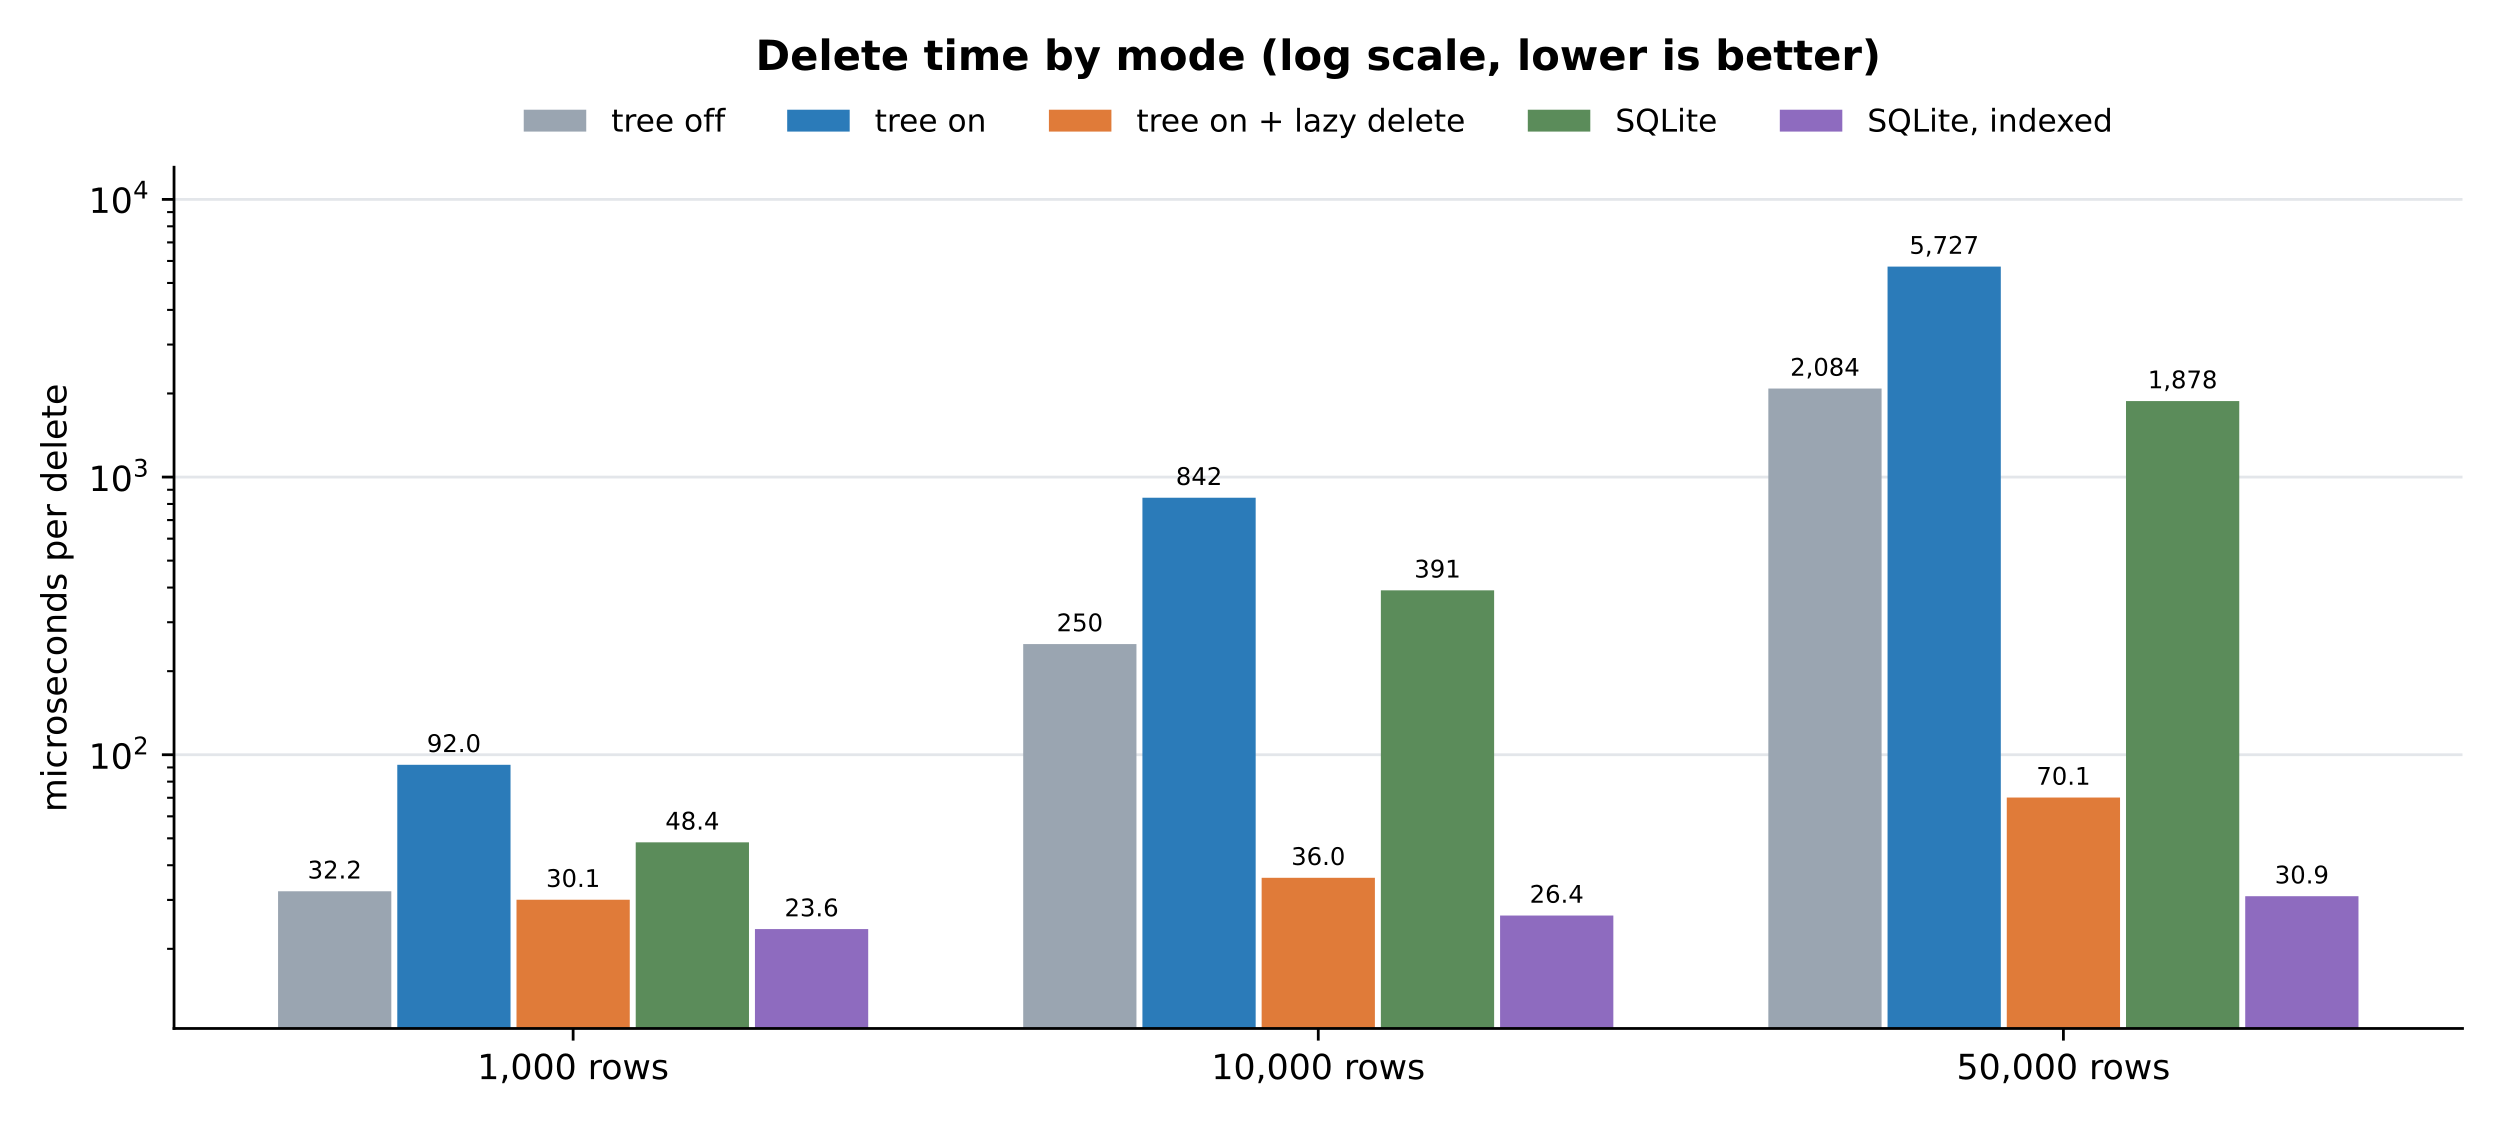
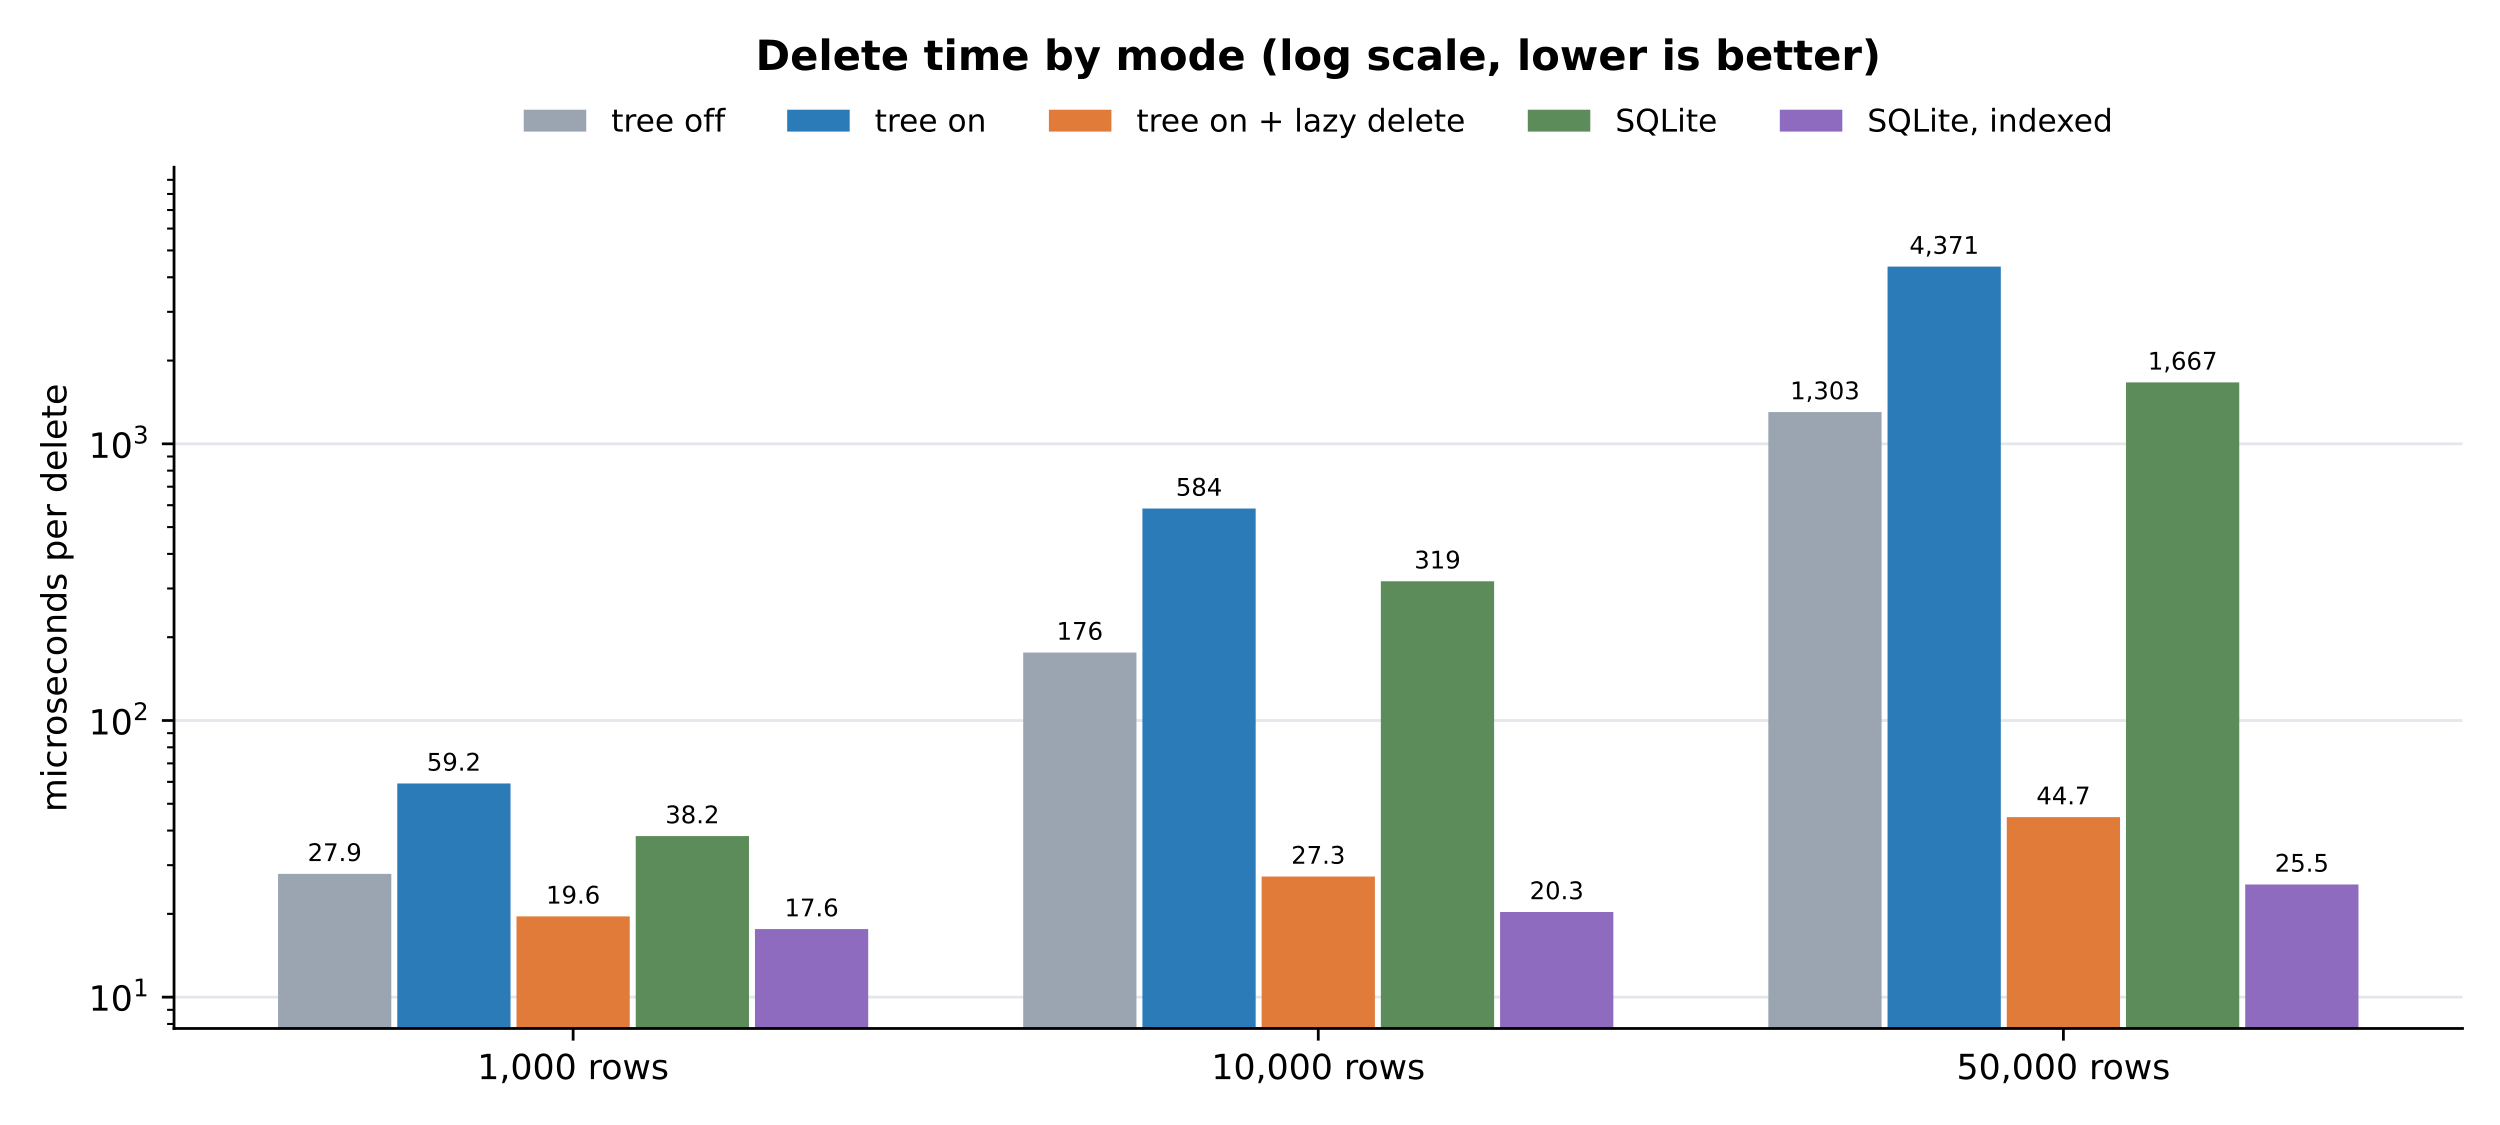
<svg xmlns="http://www.w3.org/2000/svg" xmlns:xlink="http://www.w3.org/1999/xlink" width="720pt" height="324pt" viewBox="0 0 720 324" version="1.1">
  <defs>
    <style type="text/css">*{stroke-linejoin: round; stroke-linecap: butt}</style>
  </defs>
  <g id="figure_1">
    <g id="patch_1">
-       <path d="M 0 324  L 720 324  L 720 0  L 0 0  z " style="fill: #ffffff" />
+       <path d="M 0 324 L 720 324 L 720 0 L 0 0 z " style="fill: #ffffff" />
    </g>
    <g id="axes_1">
      <g id="patch_2">
-         <path d="M 50.122 296.2  L 709.2 296.2  L 709.2 48.16  L 50.122 48.16  z " style="fill: #ffffff" />
+         <path d="M 50.122 296.2 L 709.2 296.2 L 709.2 48.16 L 50.122 48.16 z " style="fill: #ffffff" />
      </g>
      <g id="matplotlib.axis_1">
        <g id="xtick_1">
          <g id="line2d_1">
            <defs>
-               <path id="m9560d80a01" d="M 0 0  L 0 3.5  " style="stroke: #000000; stroke-width: 0.8" />
+               <path id="me9b548fc3b" d="M 0 0 L 0 3.5 " style="stroke: #000000; stroke-width: 0.8" />
            </defs>
            <g>
-               <use xlink:href="#m9560d80a01" x="165.062" y="296.2" style="stroke: #000000; stroke-width: 0.8" />
+               <use xlink:href="#me9b548fc3b" x="165.062" y="296.2" style="stroke: #000000; stroke-width: 0.8" />
            </g>
          </g>
          <g id="text_1">
            <text style="font-size: 10px; font-family: 'DejaVu Sans', 'Bitstream Vera Sans', 'Computer Modern Sans Serif', 'Lucida Grande', 'Verdana', 'Geneva', 'Lucid', 'Arial', 'Helvetica', 'Avant Garde', sans-serif; text-anchor: middle" x="165.062" y="310.798" transform="rotate(-0 165.0618 310.7977)">1,000 rows</text>
          </g>
        </g>
        <g id="xtick_2">
          <g id="line2d_2">
            <g>
-               <use xlink:href="#m9560d80a01" x="379.661" y="296.2" style="stroke: #000000; stroke-width: 0.8" />
+               <use xlink:href="#me9b548fc3b" x="379.661" y="296.2" style="stroke: #000000; stroke-width: 0.8" />
            </g>
          </g>
          <g id="text_2">
            <text style="font-size: 10px; font-family: 'DejaVu Sans', 'Bitstream Vera Sans', 'Computer Modern Sans Serif', 'Lucida Grande', 'Verdana', 'Geneva', 'Lucid', 'Arial', 'Helvetica', 'Avant Garde', sans-serif; text-anchor: middle" x="379.661" y="310.798" transform="rotate(-0 379.6612 310.7977)">10,000 rows</text>
          </g>
        </g>
        <g id="xtick_3">
          <g id="line2d_3">
            <g>
-               <use xlink:href="#m9560d80a01" x="594.261" y="296.2" style="stroke: #000000; stroke-width: 0.8" />
+               <use xlink:href="#me9b548fc3b" x="594.261" y="296.2" style="stroke: #000000; stroke-width: 0.8" />
            </g>
          </g>
          <g id="text_3">
            <text style="font-size: 10px; font-family: 'DejaVu Sans', 'Bitstream Vera Sans', 'Computer Modern Sans Serif', 'Lucida Grande', 'Verdana', 'Geneva', 'Lucid', 'Arial', 'Helvetica', 'Avant Garde', sans-serif; text-anchor: middle" x="594.261" y="310.798" transform="rotate(-0 594.2606 310.7977)">50,000 rows</text>
          </g>
        </g>
      </g>
      <g id="matplotlib.axis_2">
        <g id="ytick_1">
          <g id="line2d_4">
-             <path d="M 50.122 217.364  L 709.2 217.364  " clip-path="url(#p67e1ace90b)" style="fill: none; stroke: #e3e6ea; stroke-width: 0.8; stroke-linecap: square" />
+             <path d="M 50.122 287.181 L 709.2 287.181 " clip-path="url(#p7e24859abb)" style="fill: none; stroke: #e3e6ea; stroke-width: 0.8; stroke-linecap: square" />
          </g>
          <g id="line2d_5">
            <defs>
-               <path id="mfa22aede2a" d="M 0 0  L -3.5 0  " style="stroke: #000000; stroke-width: 0.8" />
+               <path id="m39ad604e8c" d="M 0 0 L -3.5 0 " style="stroke: #000000; stroke-width: 0.8" />
            </defs>
            <g>
-               <use xlink:href="#mfa22aede2a" x="50.122" y="217.364" style="stroke: #000000; stroke-width: 0.8" />
+               <use xlink:href="#m39ad604e8c" x="50.122" y="287.181" style="stroke: #000000; stroke-width: 0.8" />
            </g>
          </g>
          <g id="text_4">
-             <g transform="translate(25.52234 222.064)">
+             <g transform="translate(25.52234 291.8312)">
+               <text>
+                 <tspan x="0" y="-0.762" style="font-size: 10px; font-family: 'DejaVu Sans'">1</tspan>
+                 <tspan x="6.362" y="-0.762" style="font-size: 10px; font-family: 'DejaVu Sans'">0</tspan>
+                 <tspan x="12.82" y="-4.892" style="font-size: 7px; font-family: 'DejaVu Sans'">1</tspan>
+               </text>
+             </g>
+           </g>
+         </g>
+         <g id="ytick_2">
+           <g id="line2d_6">
+             <path d="M 50.122 207.502 L 709.2 207.502 " clip-path="url(#p7e24859abb)" style="fill: none; stroke: #e3e6ea; stroke-width: 0.8; stroke-linecap: square" />
+           </g>
+           <g id="line2d_7">
+             <g>
+               <use xlink:href="#m39ad604e8c" x="50.122" y="207.502" style="stroke: #000000; stroke-width: 0.8" />
+             </g>
+           </g>
+           <g id="text_5">
+             <g transform="translate(25.52234 212.2018)">
              <text>
                <tspan x="0" y="-0.675" style="font-size: 10px; font-family: 'DejaVu Sans'">1</tspan>
                <tspan x="6.362" y="-0.675" style="font-size: 10px; font-family: 'DejaVu Sans'">0</tspan>
                <tspan x="12.82" y="-4.805" style="font-size: 7px; font-family: 'DejaVu Sans'">2</tspan>
              </text>
            </g>
          </g>
        </g>
-         <g id="ytick_2">
-           <g id="line2d_6">
-             <path d="M 50.122 137.393  L 709.2 137.393  " clip-path="url(#p67e1ace90b)" style="fill: none; stroke: #e3e6ea; stroke-width: 0.8; stroke-linecap: square" />
-           </g>
-           <g id="line2d_7">
-             <g>
-               <use xlink:href="#mfa22aede2a" x="50.122" y="137.393" style="stroke: #000000; stroke-width: 0.8" />
-             </g>
-           </g>
-           <g id="text_5">
-             <g transform="translate(25.52234 142.0931)">
+         <g id="ytick_3">
+           <g id="line2d_8">
+             <path d="M 50.122 127.822 L 709.2 127.822 " clip-path="url(#p7e24859abb)" style="fill: none; stroke: #e3e6ea; stroke-width: 0.8; stroke-linecap: square" />
+           </g>
+           <g id="line2d_9">
+             <g>
+               <use xlink:href="#m39ad604e8c" x="50.122" y="127.822" style="stroke: #000000; stroke-width: 0.8" />
+             </g>
+           </g>
+           <g id="text_6">
+             <g transform="translate(25.52234 132.5224)">
              <text>
                <tspan x="0" y="-0.675" style="font-size: 10px; font-family: 'DejaVu Sans'">1</tspan>
                <tspan x="6.362" y="-0.675" style="font-size: 10px; font-family: 'DejaVu Sans'">0</tspan>
                <tspan x="12.82" y="-4.805" style="font-size: 7px; font-family: 'DejaVu Sans'">3</tspan>
              </text>
            </g>
          </g>
        </g>
-         <g id="ytick_3">
-           <g id="line2d_8">
-             <path d="M 50.122 57.422  L 709.2 57.422  " clip-path="url(#p67e1ace90b)" style="fill: none; stroke: #e3e6ea; stroke-width: 0.8; stroke-linecap: square" />
-           </g>
-           <g id="line2d_9">
-             <g>
-               <use xlink:href="#mfa22aede2a" x="50.122" y="57.422" style="stroke: #000000; stroke-width: 0.8" />
-             </g>
-           </g>
-           <g id="text_6">
-             <g transform="translate(25.52234 62.07231)">
-               <text>
-                 <tspan x="0" y="-0.762" style="font-size: 10px; font-family: 'DejaVu Sans'">1</tspan>
-                 <tspan x="6.362" y="-0.762" style="font-size: 10px; font-family: 'DejaVu Sans'">0</tspan>
-                 <tspan x="12.82" y="-4.892" style="font-size: 7px; font-family: 'DejaVu Sans'">4</tspan>
-               </text>
-             </g>
-           </g>
-         </g>
        <g id="ytick_4">
          <g id="line2d_10">
            <defs>
-               <path id="m719e3fa1fc" d="M 0 0  L -2 0  " style="stroke: #000000; stroke-width: 0.6" />
+               <path id="m2022e86f52" d="M 0 0 L -2 0 " style="stroke: #000000; stroke-width: 0.6" />
            </defs>
            <g>
-               <use xlink:href="#m719e3fa1fc" x="50.122" y="273.261" style="stroke: #000000; stroke-width: 0.6" />
+               <use xlink:href="#m2022e86f52" x="50.122" y="294.903" style="stroke: #000000; stroke-width: 0.6" />
            </g>
          </g>
        </g>
        <g id="ytick_5">
          <g id="line2d_11">
            <g>
-               <use xlink:href="#m719e3fa1fc" x="50.122" y="259.179" style="stroke: #000000; stroke-width: 0.6" />
+               <use xlink:href="#m2022e86f52" x="50.122" y="290.827" style="stroke: #000000; stroke-width: 0.6" />
            </g>
          </g>
        </g>
        <g id="ytick_6">
          <g id="line2d_12">
            <g>
-               <use xlink:href="#m719e3fa1fc" x="50.122" y="249.188" style="stroke: #000000; stroke-width: 0.6" />
+               <use xlink:href="#m2022e86f52" x="50.122" y="263.195" style="stroke: #000000; stroke-width: 0.6" />
            </g>
          </g>
        </g>
        <g id="ytick_7">
          <g id="line2d_13">
            <g>
-               <use xlink:href="#m719e3fa1fc" x="50.122" y="241.438" style="stroke: #000000; stroke-width: 0.6" />
+               <use xlink:href="#m2022e86f52" x="50.122" y="249.164" style="stroke: #000000; stroke-width: 0.6" />
            </g>
          </g>
        </g>
        <g id="ytick_8">
          <g id="line2d_14">
            <g>
-               <use xlink:href="#m719e3fa1fc" x="50.122" y="235.105" style="stroke: #000000; stroke-width: 0.6" />
+               <use xlink:href="#m2022e86f52" x="50.122" y="239.209" style="stroke: #000000; stroke-width: 0.6" />
            </g>
          </g>
        </g>
        <g id="ytick_9">
          <g id="line2d_15">
            <g>
-               <use xlink:href="#m719e3fa1fc" x="50.122" y="229.752" style="stroke: #000000; stroke-width: 0.6" />
+               <use xlink:href="#m2022e86f52" x="50.122" y="231.488" style="stroke: #000000; stroke-width: 0.6" />
            </g>
          </g>
        </g>
        <g id="ytick_10">
          <g id="line2d_16">
            <g>
-               <use xlink:href="#m719e3fa1fc" x="50.122" y="225.114" style="stroke: #000000; stroke-width: 0.6" />
+               <use xlink:href="#m2022e86f52" x="50.122" y="225.179" style="stroke: #000000; stroke-width: 0.6" />
            </g>
          </g>
        </g>
        <g id="ytick_11">
          <g id="line2d_17">
            <g>
-               <use xlink:href="#m719e3fa1fc" x="50.122" y="221.023" style="stroke: #000000; stroke-width: 0.6" />
+               <use xlink:href="#m2022e86f52" x="50.122" y="219.844" style="stroke: #000000; stroke-width: 0.6" />
            </g>
          </g>
        </g>
        <g id="ytick_12">
          <g id="line2d_18">
            <g>
-               <use xlink:href="#m719e3fa1fc" x="50.122" y="193.29" style="stroke: #000000; stroke-width: 0.6" />
+               <use xlink:href="#m2022e86f52" x="50.122" y="215.224" style="stroke: #000000; stroke-width: 0.6" />
            </g>
          </g>
        </g>
        <g id="ytick_13">
          <g id="line2d_19">
            <g>
-               <use xlink:href="#m719e3fa1fc" x="50.122" y="179.208" style="stroke: #000000; stroke-width: 0.6" />
+               <use xlink:href="#m2022e86f52" x="50.122" y="211.148" style="stroke: #000000; stroke-width: 0.6" />
            </g>
          </g>
        </g>
        <g id="ytick_14">
          <g id="line2d_20">
            <g>
-               <use xlink:href="#m719e3fa1fc" x="50.122" y="169.217" style="stroke: #000000; stroke-width: 0.6" />
+               <use xlink:href="#m2022e86f52" x="50.122" y="183.516" style="stroke: #000000; stroke-width: 0.6" />
            </g>
          </g>
        </g>
        <g id="ytick_15">
          <g id="line2d_21">
            <g>
-               <use xlink:href="#m719e3fa1fc" x="50.122" y="161.467" style="stroke: #000000; stroke-width: 0.6" />
+               <use xlink:href="#m2022e86f52" x="50.122" y="169.485" style="stroke: #000000; stroke-width: 0.6" />
            </g>
          </g>
        </g>
        <g id="ytick_16">
          <g id="line2d_22">
            <g>
-               <use xlink:href="#m719e3fa1fc" x="50.122" y="155.135" style="stroke: #000000; stroke-width: 0.6" />
+               <use xlink:href="#m2022e86f52" x="50.122" y="159.53" style="stroke: #000000; stroke-width: 0.6" />
            </g>
          </g>
        </g>
        <g id="ytick_17">
          <g id="line2d_23">
            <g>
-               <use xlink:href="#m719e3fa1fc" x="50.122" y="149.781" style="stroke: #000000; stroke-width: 0.6" />
+               <use xlink:href="#m2022e86f52" x="50.122" y="151.808" style="stroke: #000000; stroke-width: 0.6" />
            </g>
          </g>
        </g>
        <g id="ytick_18">
          <g id="line2d_24">
            <g>
-               <use xlink:href="#m719e3fa1fc" x="50.122" y="145.143" style="stroke: #000000; stroke-width: 0.6" />
+               <use xlink:href="#m2022e86f52" x="50.122" y="145.499" style="stroke: #000000; stroke-width: 0.6" />
            </g>
          </g>
        </g>
        <g id="ytick_19">
          <g id="line2d_25">
            <g>
-               <use xlink:href="#m719e3fa1fc" x="50.122" y="141.052" style="stroke: #000000; stroke-width: 0.6" />
+               <use xlink:href="#m2022e86f52" x="50.122" y="140.165" style="stroke: #000000; stroke-width: 0.6" />
            </g>
          </g>
        </g>
        <g id="ytick_20">
          <g id="line2d_26">
            <g>
-               <use xlink:href="#m719e3fa1fc" x="50.122" y="113.32" style="stroke: #000000; stroke-width: 0.6" />
+               <use xlink:href="#m2022e86f52" x="50.122" y="135.544" style="stroke: #000000; stroke-width: 0.6" />
            </g>
          </g>
        </g>
        <g id="ytick_21">
          <g id="line2d_27">
            <g>
-               <use xlink:href="#m719e3fa1fc" x="50.122" y="99.237" style="stroke: #000000; stroke-width: 0.6" />
+               <use xlink:href="#m2022e86f52" x="50.122" y="131.468" style="stroke: #000000; stroke-width: 0.6" />
            </g>
          </g>
        </g>
        <g id="ytick_22">
          <g id="line2d_28">
            <g>
-               <use xlink:href="#m719e3fa1fc" x="50.122" y="89.246" style="stroke: #000000; stroke-width: 0.6" />
+               <use xlink:href="#m2022e86f52" x="50.122" y="103.836" style="stroke: #000000; stroke-width: 0.6" />
            </g>
          </g>
        </g>
        <g id="ytick_23">
          <g id="line2d_29">
            <g>
-               <use xlink:href="#m719e3fa1fc" x="50.122" y="81.496" style="stroke: #000000; stroke-width: 0.6" />
+               <use xlink:href="#m2022e86f52" x="50.122" y="89.806" style="stroke: #000000; stroke-width: 0.6" />
            </g>
          </g>
        </g>
        <g id="ytick_24">
          <g id="line2d_30">
            <g>
-               <use xlink:href="#m719e3fa1fc" x="50.122" y="75.164" style="stroke: #000000; stroke-width: 0.6" />
+               <use xlink:href="#m2022e86f52" x="50.122" y="79.851" style="stroke: #000000; stroke-width: 0.6" />
            </g>
          </g>
        </g>
        <g id="ytick_25">
          <g id="line2d_31">
            <g>
-               <use xlink:href="#m719e3fa1fc" x="50.122" y="69.81" style="stroke: #000000; stroke-width: 0.6" />
+               <use xlink:href="#m2022e86f52" x="50.122" y="72.129" style="stroke: #000000; stroke-width: 0.6" />
            </g>
          </g>
        </g>
        <g id="ytick_26">
          <g id="line2d_32">
            <g>
-               <use xlink:href="#m719e3fa1fc" x="50.122" y="65.172" style="stroke: #000000; stroke-width: 0.6" />
+               <use xlink:href="#m2022e86f52" x="50.122" y="65.82" style="stroke: #000000; stroke-width: 0.6" />
            </g>
          </g>
        </g>
        <g id="ytick_27">
          <g id="line2d_33">
            <g>
-               <use xlink:href="#m719e3fa1fc" x="50.122" y="61.082" style="stroke: #000000; stroke-width: 0.6" />
+               <use xlink:href="#m2022e86f52" x="50.122" y="60.485" style="stroke: #000000; stroke-width: 0.6" />
+             </g>
+           </g>
+         </g>
+         <g id="ytick_28">
+           <g id="line2d_34">
+             <g>
+               <use xlink:href="#m2022e86f52" x="50.122" y="55.865" style="stroke: #000000; stroke-width: 0.6" />
+             </g>
+           </g>
+         </g>
+         <g id="ytick_29">
+           <g id="line2d_35">
+             <g>
+               <use xlink:href="#m2022e86f52" x="50.122" y="51.789" style="stroke: #000000; stroke-width: 0.6" />
            </g>
          </g>
        </g>
        <g id="text_7">
          <text style="font-size: 10px; font-family: 'DejaVu Sans', 'Bitstream Vera Sans', 'Computer Modern Sans Serif', 'Lucida Grande', 'Verdana', 'Geneva', 'Lucid', 'Arial', 'Helvetica', 'Avant Garde', sans-serif; text-anchor: middle" x="19.12" y="172.18" transform="rotate(-90 19.12 172.18)">microseconds per delete</text>
        </g>
      </g>
      <g id="patch_3">
-         <path d="M 80.08 80348.127  L 112.7 80348.127  L 112.7 256.693  L 80.08 256.693  z " clip-path="url(#p67e1ace90b)" style="fill: #9aa5b1" />
+         <path d="M 80.08 80046.267 L 112.7 80046.267 L 112.7 251.667 L 80.08 251.667 z " clip-path="url(#p7e24859abb)" style="fill: #9aa5b1" />
      </g>
      <g id="patch_4">
-         <path d="M 294.68 80348.127  L 327.299 80348.127  L 327.299 185.484  L 294.68 185.484  z " clip-path="url(#p67e1ace90b)" style="fill: #9aa5b1" />
+         <path d="M 294.68 80046.267 L 327.299 80046.267 L 327.299 187.928 L 294.68 187.928 z " clip-path="url(#p7e24859abb)" style="fill: #9aa5b1" />
      </g>
      <g id="patch_5">
-         <path d="M 509.279 80348.127  L 541.898 80348.127  L 541.898 111.896  L 509.279 111.896  z " clip-path="url(#p67e1ace90b)" style="fill: #9aa5b1" />
+         <path d="M 509.279 80046.267 L 541.898 80046.267 L 541.898 118.672 L 509.279 118.672 z " clip-path="url(#p7e24859abb)" style="fill: #9aa5b1" />
      </g>
      <g id="patch_6">
-         <path d="M 114.416 80348.127  L 147.035 80348.127  L 147.035 220.268  L 114.416 220.268  z " clip-path="url(#p67e1ace90b)" style="fill: #2b7bb9" />
+         <path d="M 114.416 80046.267 L 147.035 80046.267 L 147.035 225.637 L 114.416 225.637 z " clip-path="url(#p7e24859abb)" style="fill: #2b7bb9" />
      </g>
      <g id="patch_7">
-         <path d="M 329.016 80348.127  L 361.635 80348.127  L 361.635 143.357  L 329.016 143.357  z " clip-path="url(#p67e1ace90b)" style="fill: #2b7bb9" />
+         <path d="M 329.016 80046.267 L 361.635 80046.267 L 361.635 146.457 L 329.016 146.457 z " clip-path="url(#p7e24859abb)" style="fill: #2b7bb9" />
      </g>
      <g id="patch_8">
-         <path d="M 543.615 80348.127  L 576.234 80348.127  L 576.234 76.78  L 543.615 76.78  z " clip-path="url(#p67e1ace90b)" style="fill: #2b7bb9" />
+         <path d="M 543.615 80046.267 L 576.234 80046.267 L 576.234 76.78 L 543.615 76.78 z " clip-path="url(#p7e24859abb)" style="fill: #2b7bb9" />
      </g>
      <g id="patch_9">
-         <path d="M 148.752 80348.127  L 181.371 80348.127  L 181.371 259.121  L 148.752 259.121  z " clip-path="url(#p67e1ace90b)" style="fill: #e07b39" />
+         <path d="M 148.752 80046.267 L 181.371 80046.267 L 181.371 263.916 L 148.752 263.916 z " clip-path="url(#p7e24859abb)" style="fill: #e07b39" />
      </g>
      <g id="patch_10">
-         <path d="M 363.352 80348.127  L 395.971 80348.127  L 395.971 252.801  L 363.352 252.801  z " clip-path="url(#p67e1ace90b)" style="fill: #e07b39" />
+         <path d="M 363.352 80046.267 L 395.971 80046.267 L 395.971 252.439 L 363.352 252.439 z " clip-path="url(#p7e24859abb)" style="fill: #e07b39" />
      </g>
      <g id="patch_11">
-         <path d="M 577.951 80348.127  L 610.57 80348.127  L 610.57 229.685  L 577.951 229.685  z " clip-path="url(#p67e1ace90b)" style="fill: #e07b39" />
+         <path d="M 577.951 80046.267 L 610.57 80046.267 L 610.57 235.33 L 577.951 235.33 z " clip-path="url(#p7e24859abb)" style="fill: #e07b39" />
      </g>
      <g id="patch_12">
-         <path d="M 183.088 80348.127  L 215.707 80348.127  L 215.707 242.601  L 183.088 242.601  z " clip-path="url(#p67e1ace90b)" style="fill: #5b8c5a" />
+         <path d="M 183.088 80046.267 L 215.707 80046.267 L 215.707 240.788 L 183.088 240.788 z " clip-path="url(#p7e24859abb)" style="fill: #5b8c5a" />
      </g>
      <g id="patch_13">
-         <path d="M 397.688 80348.127  L 430.307 80348.127  L 430.307 170.017  L 397.688 170.017  z " clip-path="url(#p67e1ace90b)" style="fill: #5b8c5a" />
+         <path d="M 397.688 80046.267 L 430.307 80046.267 L 430.307 167.405 L 397.688 167.405 z " clip-path="url(#p7e24859abb)" style="fill: #5b8c5a" />
      </g>
      <g id="patch_14">
-         <path d="M 612.287 80348.127  L 644.906 80348.127  L 644.906 115.508  L 612.287 115.508  z " clip-path="url(#p67e1ace90b)" style="fill: #5b8c5a" />
+         <path d="M 612.287 80046.267 L 644.906 80046.267 L 644.906 110.134 L 612.287 110.134 z " clip-path="url(#p7e24859abb)" style="fill: #5b8c5a" />
      </g>
      <g id="patch_15">
-         <path d="M 217.424 80348.127  L 250.043 80348.127  L 250.043 267.58  L 217.424 267.58  z " clip-path="url(#p67e1ace90b)" style="fill: #8e6bbf" />
+         <path d="M 217.424 80046.267 L 250.043 80046.267 L 250.043 267.58 L 217.424 267.58 z " clip-path="url(#p7e24859abb)" style="fill: #8e6bbf" />
      </g>
      <g id="patch_16">
-         <path d="M 432.023 80348.127  L 464.643 80348.127  L 464.643 263.674  L 432.023 263.674  z " clip-path="url(#p67e1ace90b)" style="fill: #8e6bbf" />
+         <path d="M 432.023 80046.267 L 464.643 80046.267 L 464.643 262.653 L 432.023 262.653 z " clip-path="url(#p7e24859abb)" style="fill: #8e6bbf" />
      </g>
      <g id="patch_17">
-         <path d="M 646.623 80348.127  L 679.242 80348.127  L 679.242 258.114  L 646.623 258.114  z " clip-path="url(#p67e1ace90b)" style="fill: #8e6bbf" />
+         <path d="M 646.623 80046.267 L 679.242 80046.267 L 679.242 254.729 L 646.623 254.729 z " clip-path="url(#p7e24859abb)" style="fill: #8e6bbf" />
      </g>
      <g id="patch_18">
-         <path d="M 50.122 296.2  L 50.122 48.16  " style="fill: none; stroke: #000000; stroke-width: 0.8; stroke-linejoin: miter; stroke-linecap: square" />
+         <path d="M 50.122 296.2 L 50.122 48.16 " style="fill: none; stroke: #000000; stroke-width: 0.8; stroke-linejoin: miter; stroke-linecap: square" />
      </g>
      <g id="patch_19">
-         <path d="M 50.122 296.2  L 709.2 296.2  " style="fill: none; stroke: #000000; stroke-width: 0.8; stroke-linejoin: miter; stroke-linecap: square" />
+         <path d="M 50.122 296.2 L 709.2 296.2 " style="fill: none; stroke: #000000; stroke-width: 0.8; stroke-linejoin: miter; stroke-linecap: square" />
      </g>
      <g id="text_8">
-         <text style="font-size: 7px; font-family: 'DejaVu Sans', 'Bitstream Vera Sans', 'Computer Modern Sans Serif', 'Lucida Grande', 'Verdana', 'Geneva', 'Lucid', 'Arial', 'Helvetica', 'Avant Garde', sans-serif; text-anchor: middle" x="96.39" y="253.011" transform="rotate(-0 96.38997 253.0114)">32.2</text>
+         <text style="font-size: 7px; font-family: 'DejaVu Sans', 'Bitstream Vera Sans', 'Computer Modern Sans Serif', 'Lucida Grande', 'Verdana', 'Geneva', 'Lucid', 'Arial', 'Helvetica', 'Avant Garde', sans-serif; text-anchor: middle" x="96.39" y="247.985" transform="rotate(-0 96.38997 247.9853)">27.9</text>
      </g>
      <g id="text_9">
-         <text style="font-size: 7px; font-family: 'DejaVu Sans', 'Bitstream Vera Sans', 'Computer Modern Sans Serif', 'Lucida Grande', 'Verdana', 'Geneva', 'Lucid', 'Arial', 'Helvetica', 'Avant Garde', sans-serif; text-anchor: middle" x="310.989" y="181.802" transform="rotate(-0 310.9894 181.8024)">250</text>
+         <text style="font-size: 7px; font-family: 'DejaVu Sans', 'Bitstream Vera Sans', 'Computer Modern Sans Serif', 'Lucida Grande', 'Verdana', 'Geneva', 'Lucid', 'Arial', 'Helvetica', 'Avant Garde', sans-serif; text-anchor: middle" x="310.989" y="184.246" transform="rotate(-0 310.9894 184.2459)">176</text>
      </g>
      <g id="text_10">
-         <text style="font-size: 7px; font-family: 'DejaVu Sans', 'Bitstream Vera Sans', 'Computer Modern Sans Serif', 'Lucida Grande', 'Verdana', 'Geneva', 'Lucid', 'Arial', 'Helvetica', 'Avant Garde', sans-serif; text-anchor: middle" x="525.589" y="108.214" transform="rotate(-0 525.5888 108.214)">2,084</text>
+         <text style="font-size: 7px; font-family: 'DejaVu Sans', 'Bitstream Vera Sans', 'Computer Modern Sans Serif', 'Lucida Grande', 'Verdana', 'Geneva', 'Lucid', 'Arial', 'Helvetica', 'Avant Garde', sans-serif; text-anchor: middle" x="525.589" y="114.99" transform="rotate(-0 525.5888 114.9905)">1,303</text>
      </g>
      <g id="text_11">
-         <text style="font-size: 7px; font-family: 'DejaVu Sans', 'Bitstream Vera Sans', 'Computer Modern Sans Serif', 'Lucida Grande', 'Verdana', 'Geneva', 'Lucid', 'Arial', 'Helvetica', 'Avant Garde', sans-serif; text-anchor: middle" x="130.726" y="216.587" transform="rotate(-0 130.7259 216.5867)">92.0</text>
+         <text style="font-size: 7px; font-family: 'DejaVu Sans', 'Bitstream Vera Sans', 'Computer Modern Sans Serif', 'Lucida Grande', 'Verdana', 'Geneva', 'Lucid', 'Arial', 'Helvetica', 'Avant Garde', sans-serif; text-anchor: middle" x="130.726" y="221.955" transform="rotate(-0 130.7259 221.9554)">59.2</text>
      </g>
      <g id="text_12">
-         <text style="font-size: 7px; font-family: 'DejaVu Sans', 'Bitstream Vera Sans', 'Computer Modern Sans Serif', 'Lucida Grande', 'Verdana', 'Geneva', 'Lucid', 'Arial', 'Helvetica', 'Avant Garde', sans-serif; text-anchor: middle" x="345.325" y="139.675" transform="rotate(-0 345.3253 139.6751)">842</text>
+         <text style="font-size: 7px; font-family: 'DejaVu Sans', 'Bitstream Vera Sans', 'Computer Modern Sans Serif', 'Lucida Grande', 'Verdana', 'Geneva', 'Lucid', 'Arial', 'Helvetica', 'Avant Garde', sans-serif; text-anchor: middle" x="345.325" y="142.775" transform="rotate(-0 345.3253 142.7752)">584</text>
      </g>
      <g id="text_13">
-         <text style="font-size: 7px; font-family: 'DejaVu Sans', 'Bitstream Vera Sans', 'Computer Modern Sans Serif', 'Lucida Grande', 'Verdana', 'Geneva', 'Lucid', 'Arial', 'Helvetica', 'Avant Garde', sans-serif; text-anchor: middle" x="559.925" y="73.098" transform="rotate(-0 559.9247 73.09836)">5,727</text>
+         <text style="font-size: 7px; font-family: 'DejaVu Sans', 'Bitstream Vera Sans', 'Computer Modern Sans Serif', 'Lucida Grande', 'Verdana', 'Geneva', 'Lucid', 'Arial', 'Helvetica', 'Avant Garde', sans-serif; text-anchor: middle" x="559.925" y="73.098" transform="rotate(-0 559.9247 73.09836)">4,371</text>
      </g>
      <g id="text_14">
-         <text style="font-size: 7px; font-family: 'DejaVu Sans', 'Bitstream Vera Sans', 'Computer Modern Sans Serif', 'Lucida Grande', 'Verdana', 'Geneva', 'Lucid', 'Arial', 'Helvetica', 'Avant Garde', sans-serif; text-anchor: middle" x="165.062" y="255.439" transform="rotate(-0 165.0618 255.4392)">30.1</text>
+         <text style="font-size: 7px; font-family: 'DejaVu Sans', 'Bitstream Vera Sans', 'Computer Modern Sans Serif', 'Lucida Grande', 'Verdana', 'Geneva', 'Lucid', 'Arial', 'Helvetica', 'Avant Garde', sans-serif; text-anchor: middle" x="165.062" y="260.235" transform="rotate(-0 165.0618 260.2348)">19.6</text>
      </g>
      <g id="text_15">
-         <text style="font-size: 7px; font-family: 'DejaVu Sans', 'Bitstream Vera Sans', 'Computer Modern Sans Serif', 'Lucida Grande', 'Verdana', 'Geneva', 'Lucid', 'Arial', 'Helvetica', 'Avant Garde', sans-serif; text-anchor: middle" x="379.661" y="249.119" transform="rotate(-0 379.6612 249.1189)">36.0</text>
+         <text style="font-size: 7px; font-family: 'DejaVu Sans', 'Bitstream Vera Sans', 'Computer Modern Sans Serif', 'Lucida Grande', 'Verdana', 'Geneva', 'Lucid', 'Arial', 'Helvetica', 'Avant Garde', sans-serif; text-anchor: middle" x="379.661" y="248.758" transform="rotate(-0 379.6612 248.7577)">27.3</text>
      </g>
      <g id="text_16">
-         <text style="font-size: 7px; font-family: 'DejaVu Sans', 'Bitstream Vera Sans', 'Computer Modern Sans Serif', 'Lucida Grande', 'Verdana', 'Geneva', 'Lucid', 'Arial', 'Helvetica', 'Avant Garde', sans-serif; text-anchor: middle" x="594.261" y="226.003" transform="rotate(-0 594.2606 226.0031)">70.1</text>
+         <text style="font-size: 7px; font-family: 'DejaVu Sans', 'Bitstream Vera Sans', 'Computer Modern Sans Serif', 'Lucida Grande', 'Verdana', 'Geneva', 'Lucid', 'Arial', 'Helvetica', 'Avant Garde', sans-serif; text-anchor: middle" x="594.261" y="231.648" transform="rotate(-0 594.2606 231.6483)">44.7</text>
      </g>
      <g id="text_17">
-         <text style="font-size: 7px; font-family: 'DejaVu Sans', 'Bitstream Vera Sans', 'Computer Modern Sans Serif', 'Lucida Grande', 'Verdana', 'Geneva', 'Lucid', 'Arial', 'Helvetica', 'Avant Garde', sans-serif; text-anchor: middle" x="199.398" y="238.919" transform="rotate(-0 199.3977 238.9192)">48.4</text>
+         <text style="font-size: 7px; font-family: 'DejaVu Sans', 'Bitstream Vera Sans', 'Computer Modern Sans Serif', 'Lucida Grande', 'Verdana', 'Geneva', 'Lucid', 'Arial', 'Helvetica', 'Avant Garde', sans-serif; text-anchor: middle" x="199.398" y="237.106" transform="rotate(-0 199.3977 237.1065)">38.2</text>
      </g>
      <g id="text_18">
-         <text style="font-size: 7px; font-family: 'DejaVu Sans', 'Bitstream Vera Sans', 'Computer Modern Sans Serif', 'Lucida Grande', 'Verdana', 'Geneva', 'Lucid', 'Arial', 'Helvetica', 'Avant Garde', sans-serif; text-anchor: middle" x="413.997" y="166.336" transform="rotate(-0 413.9971 166.3357)">391</text>
+         <text style="font-size: 7px; font-family: 'DejaVu Sans', 'Bitstream Vera Sans', 'Computer Modern Sans Serif', 'Lucida Grande', 'Verdana', 'Geneva', 'Lucid', 'Arial', 'Helvetica', 'Avant Garde', sans-serif; text-anchor: middle" x="413.997" y="163.723" transform="rotate(-0 413.9971 163.7229)">319</text>
      </g>
      <g id="text_19">
-         <text style="font-size: 7px; font-family: 'DejaVu Sans', 'Bitstream Vera Sans', 'Computer Modern Sans Serif', 'Lucida Grande', 'Verdana', 'Geneva', 'Lucid', 'Arial', 'Helvetica', 'Avant Garde', sans-serif; text-anchor: middle" x="628.596" y="111.827" transform="rotate(-0 628.5965 111.8268)">1,878</text>
+         <text style="font-size: 7px; font-family: 'DejaVu Sans', 'Bitstream Vera Sans', 'Computer Modern Sans Serif', 'Lucida Grande', 'Verdana', 'Geneva', 'Lucid', 'Arial', 'Helvetica', 'Avant Garde', sans-serif; text-anchor: middle" x="628.596" y="106.453" transform="rotate(-0 628.5965 106.4526)">1,667</text>
      </g>
      <g id="text_20">
-         <text style="font-size: 7px; font-family: 'DejaVu Sans', 'Bitstream Vera Sans', 'Computer Modern Sans Serif', 'Lucida Grande', 'Verdana', 'Geneva', 'Lucid', 'Arial', 'Helvetica', 'Avant Garde', sans-serif; text-anchor: middle" x="233.734" y="263.898" transform="rotate(-0 233.7336 263.8984)">23.6</text>
+         <text style="font-size: 7px; font-family: 'DejaVu Sans', 'Bitstream Vera Sans', 'Computer Modern Sans Serif', 'Lucida Grande', 'Verdana', 'Geneva', 'Lucid', 'Arial', 'Helvetica', 'Avant Garde', sans-serif; text-anchor: middle" x="233.734" y="263.898" transform="rotate(-0 233.7336 263.8984)">17.6</text>
      </g>
      <g id="text_21">
-         <text style="font-size: 7px; font-family: 'DejaVu Sans', 'Bitstream Vera Sans', 'Computer Modern Sans Serif', 'Lucida Grande', 'Verdana', 'Geneva', 'Lucid', 'Arial', 'Helvetica', 'Avant Garde', sans-serif; text-anchor: middle" x="448.333" y="259.993" transform="rotate(-0 448.333 259.9926)">26.4</text>
+         <text style="font-size: 7px; font-family: 'DejaVu Sans', 'Bitstream Vera Sans', 'Computer Modern Sans Serif', 'Lucida Grande', 'Verdana', 'Geneva', 'Lucid', 'Arial', 'Helvetica', 'Avant Garde', sans-serif; text-anchor: middle" x="448.333" y="258.971" transform="rotate(-0 448.333 258.9712)">20.3</text>
      </g>
      <g id="text_22">
-         <text style="font-size: 7px; font-family: 'DejaVu Sans', 'Bitstream Vera Sans', 'Computer Modern Sans Serif', 'Lucida Grande', 'Verdana', 'Geneva', 'Lucid', 'Arial', 'Helvetica', 'Avant Garde', sans-serif; text-anchor: middle" x="662.932" y="254.433" transform="rotate(-0 662.9324 254.4327)">30.9</text>
+         <text style="font-size: 7px; font-family: 'DejaVu Sans', 'Bitstream Vera Sans', 'Computer Modern Sans Serif', 'Lucida Grande', 'Verdana', 'Geneva', 'Lucid', 'Arial', 'Helvetica', 'Avant Garde', sans-serif; text-anchor: middle" x="662.932" y="251.048" transform="rotate(-0 662.9324 251.0478)">25.5</text>
      </g>
      <g id="text_23">
        <text style="font-weight: 700; font-size: 12px; font-family: 'DejaVu Sans', 'Bitstream Vera Sans', 'Computer Modern Sans Serif', 'Lucida Grande', 'Verdana', 'Geneva', 'Lucid', 'Arial', 'Helvetica', 'Avant Garde', sans-serif; text-anchor: middle" x="379.661" y="20.16" transform="rotate(-0 379.6612 20.16)">Delete time by mode (log scale, lower is better)</text>
      </g>
      <g id="legend_1">
        <g id="patch_20">
-           <path d="M 150.837 37.898  L 168.837 37.898  L 168.837 31.598  L 150.837 31.598  z " style="fill: #9aa5b1" />
+           <path d="M 150.837 37.898 L 168.837 37.898 L 168.837 31.598 L 150.837 31.598 z " style="fill: #9aa5b1" />
        </g>
        <g id="text_24">
          <text style="font-size: 9px; font-family: 'DejaVu Sans', 'Bitstream Vera Sans', 'Computer Modern Sans Serif', 'Lucida Grande', 'Verdana', 'Geneva', 'Lucid', 'Arial', 'Helvetica', 'Avant Garde', sans-serif; text-anchor: start" x="176.037" y="37.898" transform="rotate(-0 176.0369 37.89789)">tree off</text>
        </g>
        <g id="patch_21">
-           <path d="M 226.71 37.898  L 244.71 37.898  L 244.71 31.598  L 226.71 31.598  z " style="fill: #2b7bb9" />
+           <path d="M 226.71 37.898 L 244.71 37.898 L 244.71 31.598 L 226.71 31.598 z " style="fill: #2b7bb9" />
        </g>
        <g id="text_25">
          <text style="font-size: 9px; font-family: 'DejaVu Sans', 'Bitstream Vera Sans', 'Computer Modern Sans Serif', 'Lucida Grande', 'Verdana', 'Geneva', 'Lucid', 'Arial', 'Helvetica', 'Avant Garde', sans-serif; text-anchor: start" x="251.91" y="37.898" transform="rotate(-0 251.9097 37.89789)">tree on</text>
        </g>
        <g id="patch_22">
-           <path d="M 302.086 37.898  L 320.086 37.898  L 320.086 31.598  L 302.086 31.598  z " style="fill: #e07b39" />
+           <path d="M 302.086 37.898 L 320.086 37.898 L 320.086 31.598 L 302.086 31.598 z " style="fill: #e07b39" />
        </g>
        <g id="text_26">
          <text style="font-size: 9px; font-family: 'DejaVu Sans', 'Bitstream Vera Sans', 'Computer Modern Sans Serif', 'Lucida Grande', 'Verdana', 'Geneva', 'Lucid', 'Arial', 'Helvetica', 'Avant Garde', sans-serif; text-anchor: start" x="327.286" y="37.898" transform="rotate(-0 327.2861 37.89789)">tree on + lazy delete</text>
        </g>
        <g id="patch_23">
-           <path d="M 440.007 37.898  L 458.007 37.898  L 458.007 31.598  L 440.007 31.598  z " style="fill: #5b8c5a" />
+           <path d="M 440.007 37.898 L 458.007 37.898 L 458.007 31.598 L 440.007 31.598 z " style="fill: #5b8c5a" />
        </g>
        <g id="text_27">
          <text style="font-size: 9px; font-family: 'DejaVu Sans', 'Bitstream Vera Sans', 'Computer Modern Sans Serif', 'Lucida Grande', 'Verdana', 'Geneva', 'Lucid', 'Arial', 'Helvetica', 'Avant Garde', sans-serif; text-anchor: start" x="465.207" y="37.898" transform="rotate(-0 465.2069 37.89789)">SQLite</text>
        </g>
        <g id="patch_24">
-           <path d="M 512.586 37.898  L 530.586 37.898  L 530.586 31.598  L 512.586 31.598  z " style="fill: #8e6bbf" />
+           <path d="M 512.586 37.898 L 530.586 37.898 L 530.586 31.598 L 512.586 31.598 z " style="fill: #8e6bbf" />
        </g>
        <g id="text_28">
          <text style="font-size: 9px; font-family: 'DejaVu Sans', 'Bitstream Vera Sans', 'Computer Modern Sans Serif', 'Lucida Grande', 'Verdana', 'Geneva', 'Lucid', 'Arial', 'Helvetica', 'Avant Garde', sans-serif; text-anchor: start" x="537.786" y="37.898" transform="rotate(-0 537.7862 37.89789)">SQLite, indexed</text>
        </g>
      </g>
    </g>
  </g>
  <defs>
-     <clipPath id="p67e1ace90b">
+     <clipPath id="p7e24859abb">
      <rect x="50.122" y="48.16" width="659.078" height="248.04" />
    </clipPath>
  </defs>
</svg>
